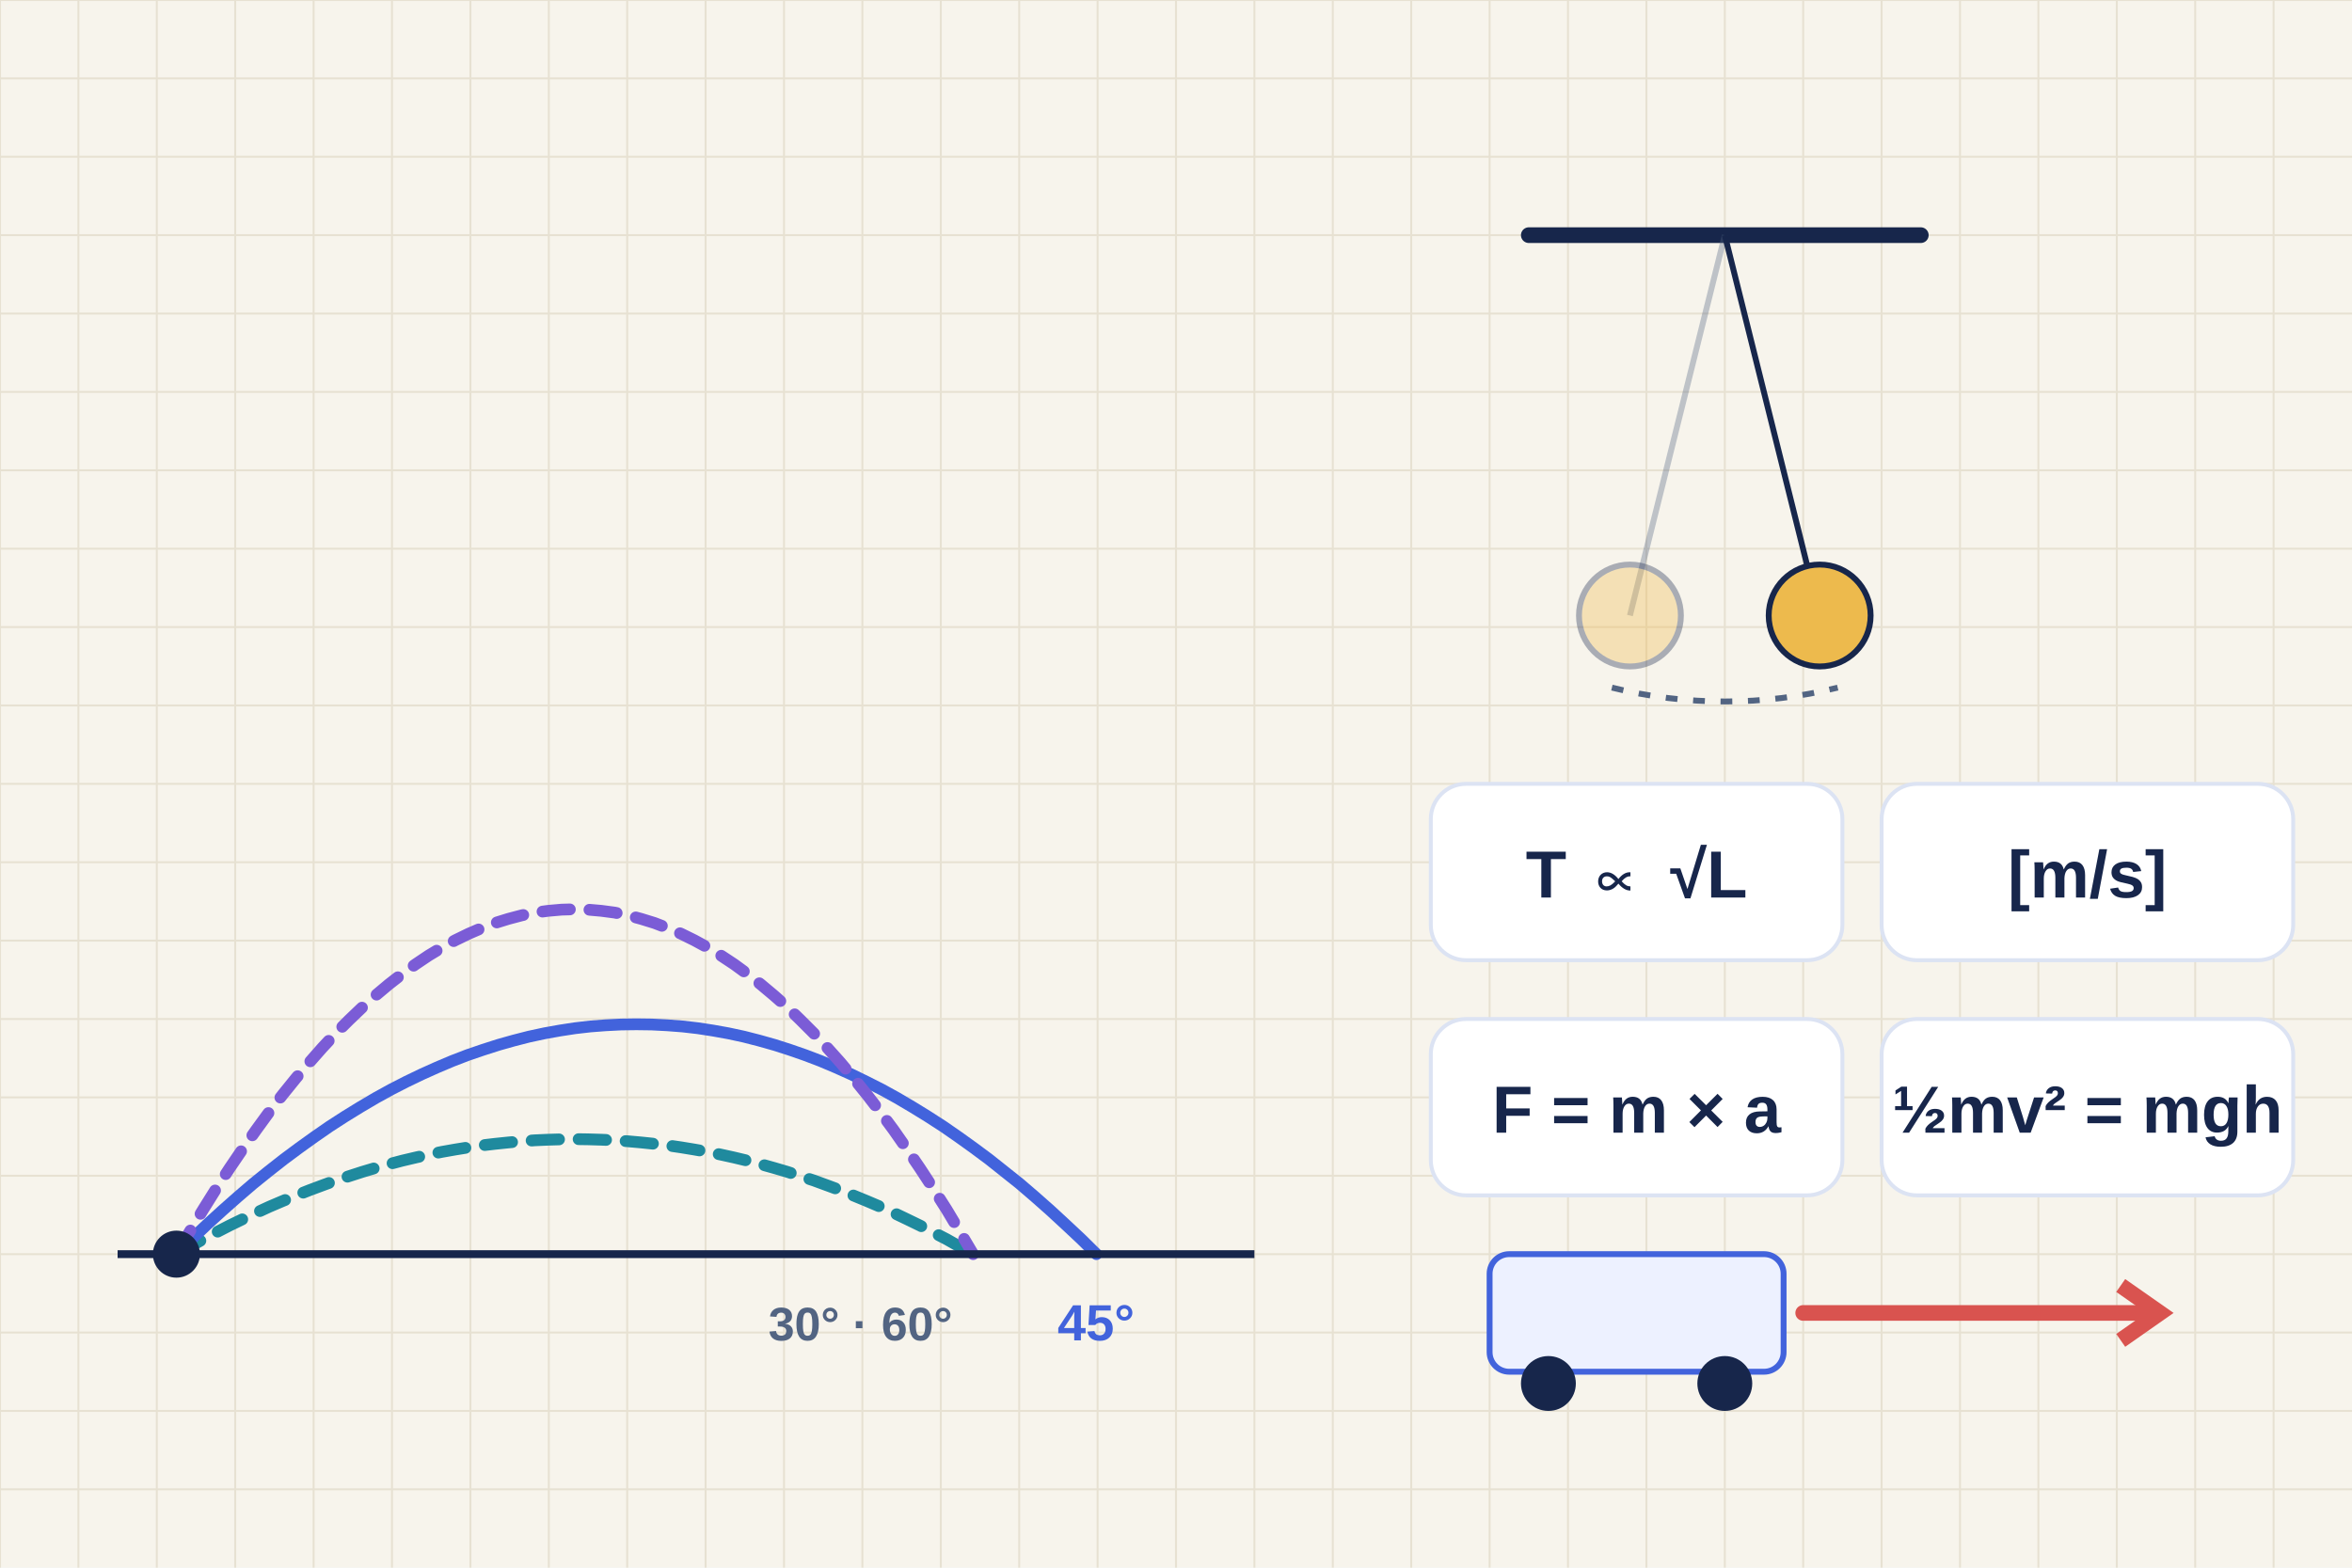
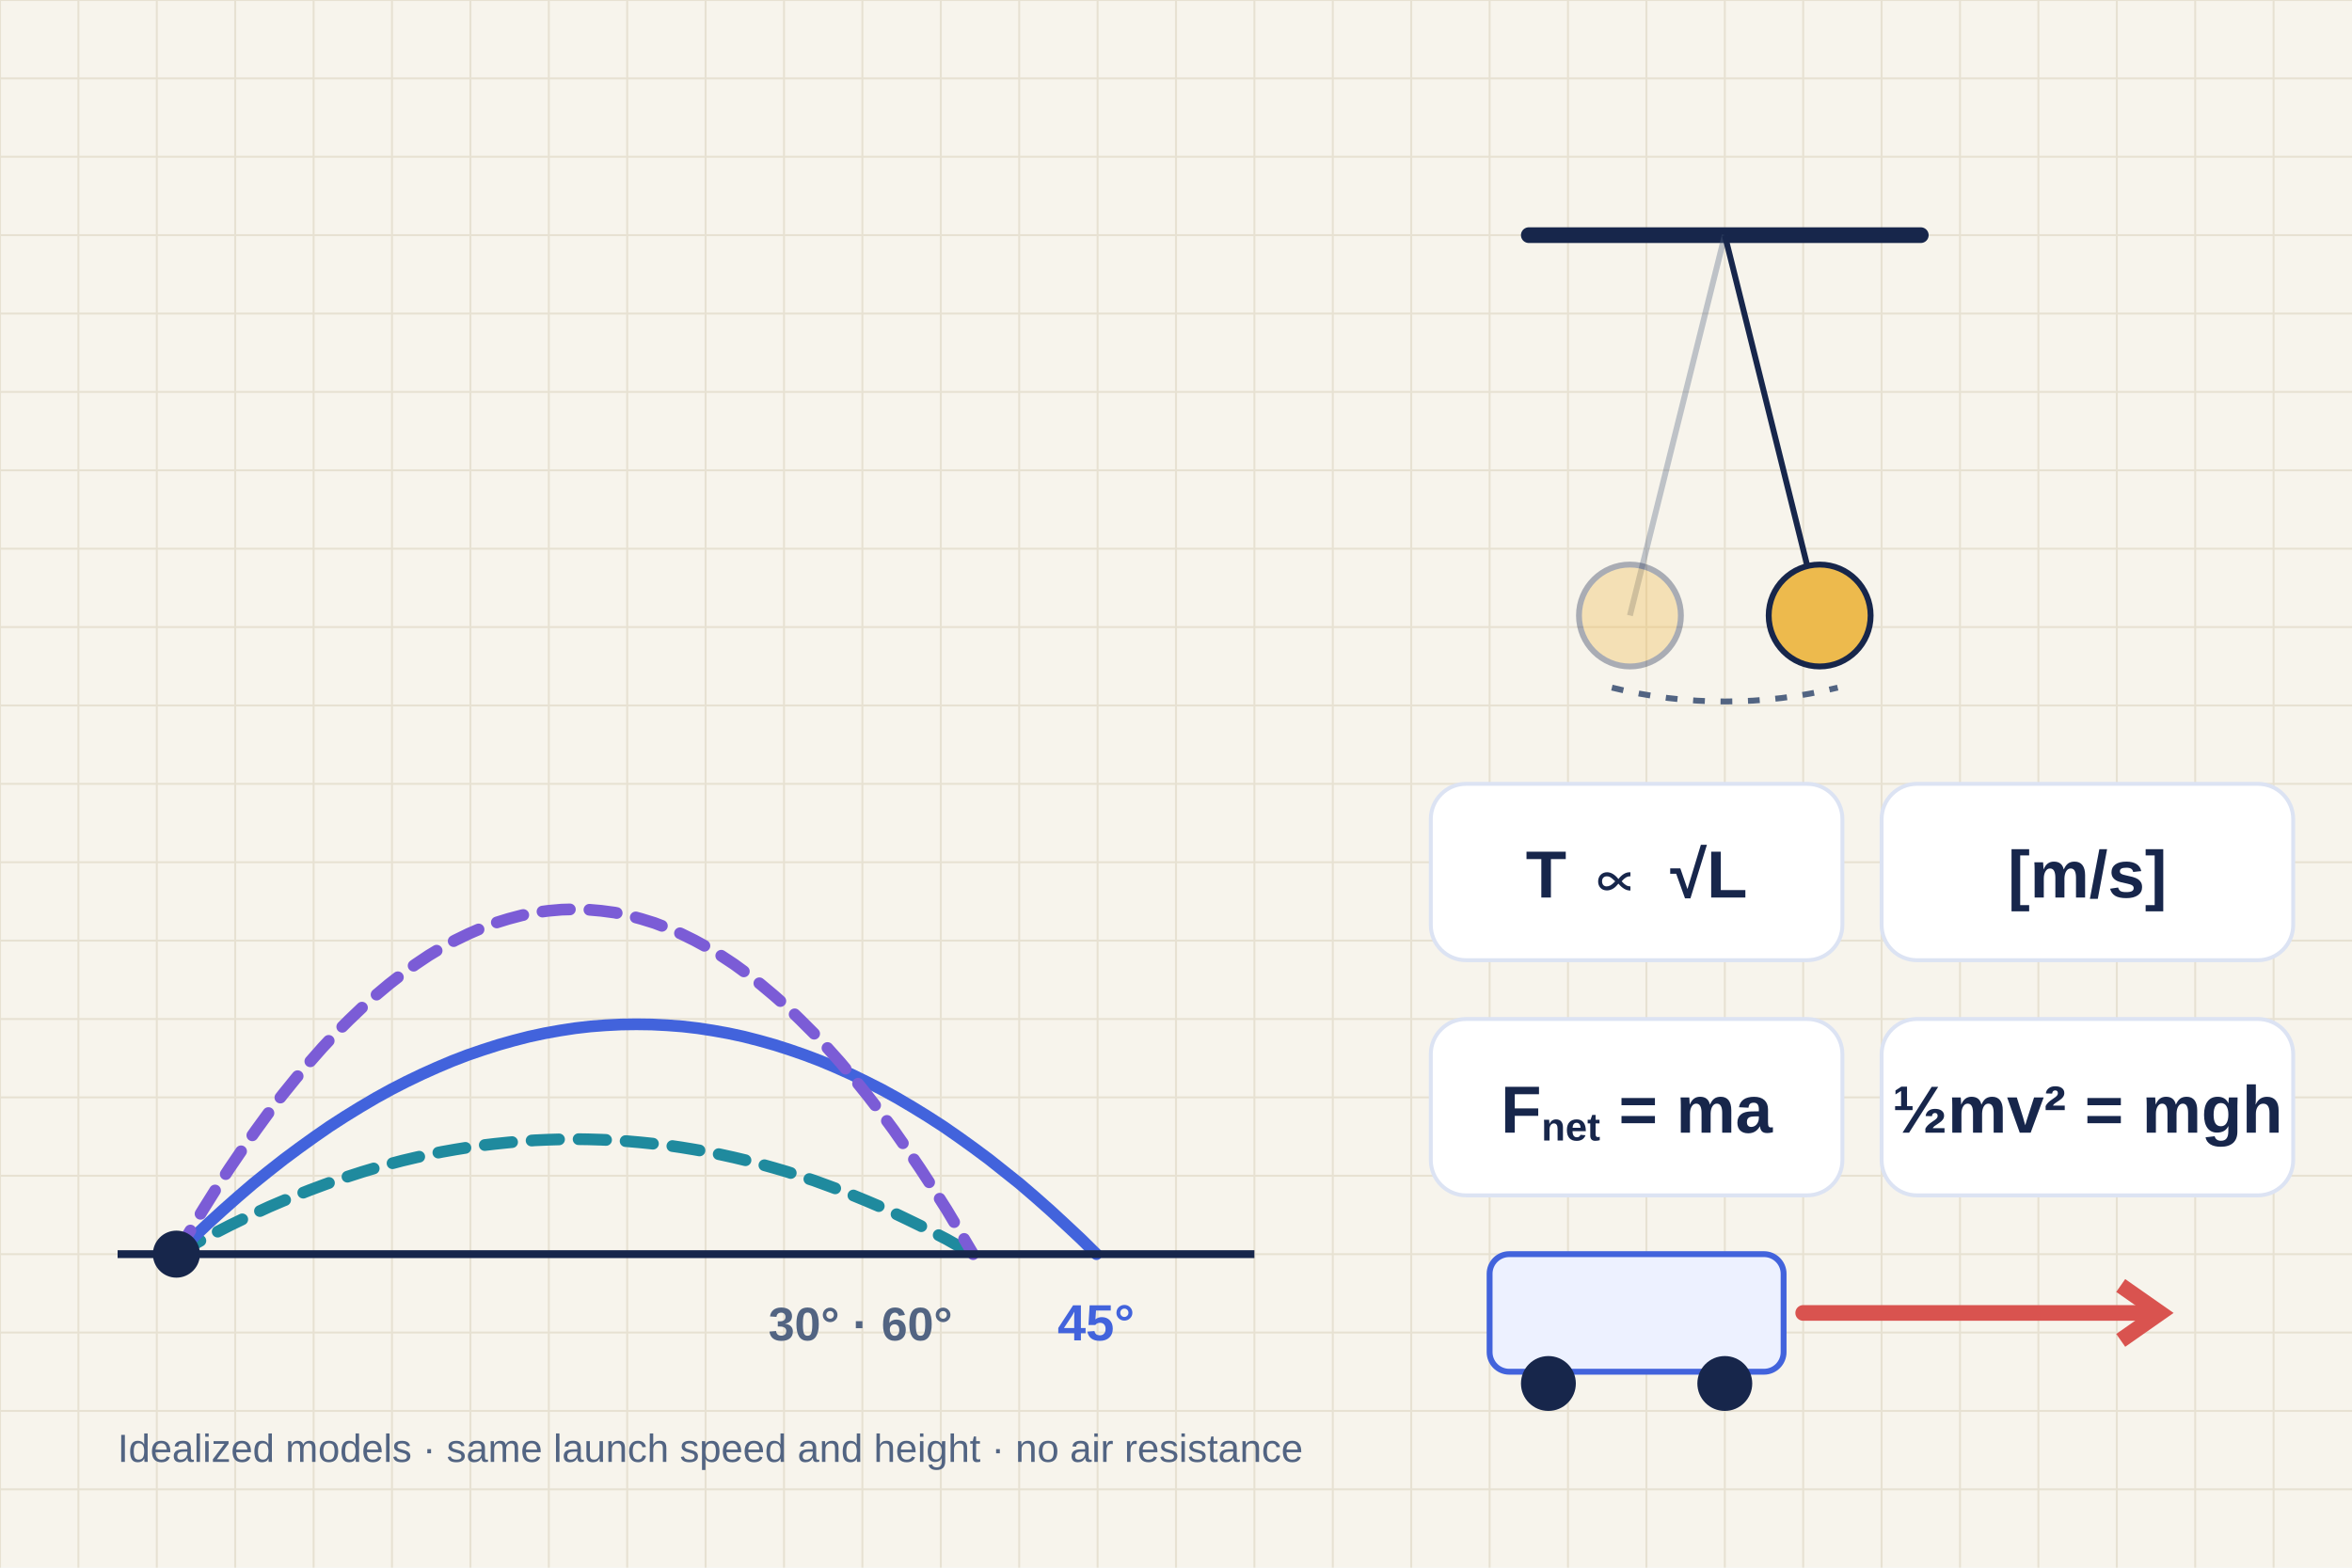
<svg xmlns="http://www.w3.org/2000/svg" width="1200" height="800" viewBox="0 0 1200 800">
  <rect width="1200" height="800" fill="#f5f7ff" />
  <g font-family="Arial, Helvetica, sans-serif">
    <rect width="1200" height="800" fill="#f7f4ec" />
    <line x1="0" y1="0" x2="0" y2="800" stroke="#e7e1d2" stroke-width="1" />
    <line x1="40" y1="0" x2="40" y2="800" stroke="#e7e1d2" stroke-width="1" />
    <line x1="80" y1="0" x2="80" y2="800" stroke="#e7e1d2" stroke-width="1" />
    <line x1="120" y1="0" x2="120" y2="800" stroke="#e7e1d2" stroke-width="1" />
    <line x1="160" y1="0" x2="160" y2="800" stroke="#e7e1d2" stroke-width="1" />
    <line x1="200" y1="0" x2="200" y2="800" stroke="#e7e1d2" stroke-width="1" />
    <line x1="240" y1="0" x2="240" y2="800" stroke="#e7e1d2" stroke-width="1" />
    <line x1="280" y1="0" x2="280" y2="800" stroke="#e7e1d2" stroke-width="1" />
    <line x1="320" y1="0" x2="320" y2="800" stroke="#e7e1d2" stroke-width="1" />
    <line x1="360" y1="0" x2="360" y2="800" stroke="#e7e1d2" stroke-width="1" />
    <line x1="400" y1="0" x2="400" y2="800" stroke="#e7e1d2" stroke-width="1" />
    <line x1="440" y1="0" x2="440" y2="800" stroke="#e7e1d2" stroke-width="1" />
    <line x1="480" y1="0" x2="480" y2="800" stroke="#e7e1d2" stroke-width="1" />
    <line x1="520" y1="0" x2="520" y2="800" stroke="#e7e1d2" stroke-width="1" />
    <line x1="560" y1="0" x2="560" y2="800" stroke="#e7e1d2" stroke-width="1" />
    <line x1="600" y1="0" x2="600" y2="800" stroke="#e7e1d2" stroke-width="1" />
    <line x1="640" y1="0" x2="640" y2="800" stroke="#e7e1d2" stroke-width="1" />
    <line x1="680" y1="0" x2="680" y2="800" stroke="#e7e1d2" stroke-width="1" />
    <line x1="720" y1="0" x2="720" y2="800" stroke="#e7e1d2" stroke-width="1" />
    <line x1="760" y1="0" x2="760" y2="800" stroke="#e7e1d2" stroke-width="1" />
    <line x1="800" y1="0" x2="800" y2="800" stroke="#e7e1d2" stroke-width="1" />
    <line x1="840" y1="0" x2="840" y2="800" stroke="#e7e1d2" stroke-width="1" />
    <line x1="880" y1="0" x2="880" y2="800" stroke="#e7e1d2" stroke-width="1" />
    <line x1="920" y1="0" x2="920" y2="800" stroke="#e7e1d2" stroke-width="1" />
    <line x1="960" y1="0" x2="960" y2="800" stroke="#e7e1d2" stroke-width="1" />
    <line x1="1000" y1="0" x2="1000" y2="800" stroke="#e7e1d2" stroke-width="1" />
    <line x1="1040" y1="0" x2="1040" y2="800" stroke="#e7e1d2" stroke-width="1" />
    <line x1="1080" y1="0" x2="1080" y2="800" stroke="#e7e1d2" stroke-width="1" />
    <line x1="1120" y1="0" x2="1120" y2="800" stroke="#e7e1d2" stroke-width="1" />
    <line x1="1160" y1="0" x2="1160" y2="800" stroke="#e7e1d2" stroke-width="1" />
    <line x1="0" y1="0" x2="1200" y2="0" stroke="#e7e1d2" stroke-width="1" />
    <line x1="0" y1="40" x2="1200" y2="40" stroke="#e7e1d2" stroke-width="1" />
    <line x1="0" y1="80" x2="1200" y2="80" stroke="#e7e1d2" stroke-width="1" />
    <line x1="0" y1="120" x2="1200" y2="120" stroke="#e7e1d2" stroke-width="1" />
    <line x1="0" y1="160" x2="1200" y2="160" stroke="#e7e1d2" stroke-width="1" />
    <line x1="0" y1="200" x2="1200" y2="200" stroke="#e7e1d2" stroke-width="1" />
    <line x1="0" y1="240" x2="1200" y2="240" stroke="#e7e1d2" stroke-width="1" />
    <line x1="0" y1="280" x2="1200" y2="280" stroke="#e7e1d2" stroke-width="1" />
    <line x1="0" y1="320" x2="1200" y2="320" stroke="#e7e1d2" stroke-width="1" />
    <line x1="0" y1="360" x2="1200" y2="360" stroke="#e7e1d2" stroke-width="1" />
    <line x1="0" y1="400" x2="1200" y2="400" stroke="#e7e1d2" stroke-width="1" />
    <line x1="0" y1="440" x2="1200" y2="440" stroke="#e7e1d2" stroke-width="1" />
    <line x1="0" y1="480" x2="1200" y2="480" stroke="#e7e1d2" stroke-width="1" />
    <line x1="0" y1="520" x2="1200" y2="520" stroke="#e7e1d2" stroke-width="1" />
    <line x1="0" y1="560" x2="1200" y2="560" stroke="#e7e1d2" stroke-width="1" />
    <line x1="0" y1="600" x2="1200" y2="600" stroke="#e7e1d2" stroke-width="1" />
    <line x1="0" y1="640" x2="1200" y2="640" stroke="#e7e1d2" stroke-width="1" />
    <line x1="0" y1="680" x2="1200" y2="680" stroke="#e7e1d2" stroke-width="1" />
    <line x1="0" y1="720" x2="1200" y2="720" stroke="#e7e1d2" stroke-width="1" />
    <line x1="0" y1="760" x2="1200" y2="760" stroke="#e7e1d2" stroke-width="1" />
    <polyline points="90.0,640.0 96.8,636.2 103.6,632.4 110.3,628.9 117.1,625.4 123.9,622.1 130.7,618.9 137.4,615.8 144.2,612.9 151.0,610.1 157.8,607.4 164.5,604.9 171.3,602.4 178.1,600.2 184.9,598.0 191.6,596.0 198.4,594.1 205.2,592.3 212.0,590.7 218.7,589.2 225.5,587.8 232.3,586.6 239.1,585.5 245.8,584.5 252.6,583.7 259.4,583.0 266.2,582.4 272.9,581.9 279.7,581.6 286.5,581.4 293.3,581.3 300.0,581.4 306.8,581.6 313.6,581.9 320.4,582.4 327.1,583.0 333.9,583.7 340.7,584.5 347.5,585.5 354.2,586.6 361.0,587.8 367.8,589.2 374.6,590.7 381.3,592.3 388.1,594.1 394.9,596.0 401.7,598.0 408.4,600.2 415.2,602.4 422.0,604.9 428.8,607.4 435.5,610.1 442.3,612.9 449.1,615.8 455.9,618.9 462.6,622.1 469.4,625.4 476.2,628.9 483.0,632.4 489.7,636.2 496.5,640.0" fill="none" stroke="#1f8a9e" stroke-width="6" stroke-dasharray="14 10" stroke-linecap="round" />
    <polyline points="90.0,640.0 97.8,632.3 105.6,624.9 113.5,617.7 121.3,610.8 129.1,604.1 136.9,597.8 144.8,591.6 152.6,585.8 160.4,580.2 168.2,574.8 176.1,569.7 183.9,564.9 191.7,560.3 199.5,556.0 207.3,552.0 215.2,548.2 223.0,544.7 230.8,541.4 238.6,538.4 246.5,535.7 254.3,533.2 262.1,531.0 269.9,529.0 277.8,527.3 285.6,525.9 293.4,524.7 301.2,523.8 309.0,523.2 316.9,522.8 324.7,522.7 332.5,522.8 340.3,523.2 348.2,523.8 356.0,524.7 363.8,525.9 371.6,527.3 379.5,529.0 387.3,531.0 395.1,533.2 402.9,535.7 410.7,538.4 418.6,541.4 426.4,544.7 434.2,548.2 442.0,552.0 449.9,556.0 457.7,560.3 465.5,564.9 473.3,569.7 481.2,574.8 489.0,580.2 496.8,585.8 504.6,591.6 512.4,597.8 520.3,604.1 528.1,610.8 535.9,617.7 543.7,624.9 551.6,632.3 559.4,640.0" fill="none" stroke="#4263dc" stroke-width="6" stroke-dasharray="" stroke-linecap="round" />
    <polyline points="90.0,640.0 96.8,628.5 103.6,617.3 110.3,606.6 117.1,596.2 123.9,586.2 130.7,576.6 137.4,567.4 144.2,558.6 151.0,550.2 157.8,542.2 164.5,534.6 171.3,527.3 178.1,520.5 184.9,514.0 191.6,508.0 198.4,502.3 205.2,497.0 212.0,492.1 218.7,487.6 225.5,483.5 232.3,479.8 239.1,476.5 245.8,473.6 252.6,471.0 259.4,468.9 266.2,467.1 272.9,465.7 279.7,464.8 286.5,464.2 293.3,464.0 300.0,464.2 306.8,464.8 313.6,465.7 320.4,467.1 327.1,468.9 333.9,471.0 340.7,473.6 347.5,476.5 354.2,479.8 361.0,483.5 367.8,487.6 374.6,492.1 381.3,497.0 388.1,502.3 394.9,508.0 401.7,514.0 408.4,520.5 415.2,527.3 422.0,534.6 428.8,542.2 435.5,550.2 442.3,558.6 449.1,567.4 455.9,576.6 462.6,586.2 469.4,596.2 476.2,606.6 483.0,617.3 489.7,628.5 496.5,640.0" fill="none" stroke="#7b5cd6" stroke-width="6" stroke-dasharray="14 10" stroke-linecap="round" />
    <line x1="60" y1="640" x2="640" y2="640" stroke="#17264b" stroke-width="4" />
    <circle cx="90" cy="640" r="12" fill="#17264b" />
    <text x="559.2" y="684" font-size="26" fill="#4263dc" font-weight="700" text-anchor="middle">45°</text>
    <text x="485.95" y="684" font-size="24" fill="#526482" font-weight="700" text-anchor="end">30° · 60°</text>
    <line x1="780" y1="120" x2="980" y2="120" stroke="#17264b" stroke-width="8" stroke-linecap="round" />
    <line x1="880" y1="120" x2="831.6" y2="314.1" stroke="#526482" stroke-width="3" opacity="0.35" />
    <circle cx="831.6" cy="314.1" r="26" fill="#edba4d" stroke="#17264b" stroke-width="3" opacity="0.35" />
    <line x1="880" y1="120" x2="928.4" y2="314.1" stroke="#17264b" stroke-width="3" opacity="1" />
    <circle cx="928.4" cy="314.1" r="26" fill="#edba4d" stroke="#17264b" stroke-width="3" opacity="1" />
    <path d="M 822.4 350.9 A 238 238 0 0 0 937.6 350.9" fill="none" stroke="#526482" stroke-width="3" stroke-dasharray="6 8" />
    <rect x="730" y="400" width="210" height="90" rx="18" fill="#fff" stroke="#dce3f3" stroke-width="2" />
    <text x="835" y="458" font-size="34" fill="#17264b" font-weight="700" text-anchor="middle">T ∝ √L</text>
    <rect x="730" y="520" width="210" height="90" rx="18" fill="#fff" stroke="#dce3f3" stroke-width="2" />
-     <text x="835" y="578" font-size="34" fill="#17264b" font-weight="700" text-anchor="middle">F = m × a</text>
+     <text x="835" y="578" font-size="34" fill="#17264b" font-weight="700" text-anchor="middle">F<tspan baseline-shift="sub" font-size="20">net</tspan> = ma</text>
    <rect x="960" y="400" width="210" height="90" rx="18" fill="#fff" stroke="#dce3f3" stroke-width="2" />
    <text x="1065" y="458" font-size="34" fill="#17264b" font-weight="700" text-anchor="middle">[m/s]</text>
    <rect x="960" y="520" width="210" height="90" rx="18" fill="#fff" stroke="#dce3f3" stroke-width="2" />
    <text x="1065" y="578" font-size="34" fill="#17264b" font-weight="700" text-anchor="middle">½mv² = mgh</text>
    <rect x="760" y="640" width="150" height="60" rx="10" fill="#edf1ff" stroke="#4263dc" stroke-width="3" />
    <circle cx="790" cy="706" r="14" fill="#17264b" />
    <circle cx="880" cy="706" r="14" fill="#17264b" />
    <line x1="920" y1="670" x2="1100" y2="670" stroke="#d9534f" stroke-width="8" stroke-linecap="round" />
    <path d="M 1082 656 L 1102 670 L 1082 684" fill="none" stroke="#d9534f" stroke-width="8" />
+     <text x="60" y="746" font-size="20" fill="#526482">Idealized models · same launch speed and height · no air resistance</text>
  </g>
</svg>
